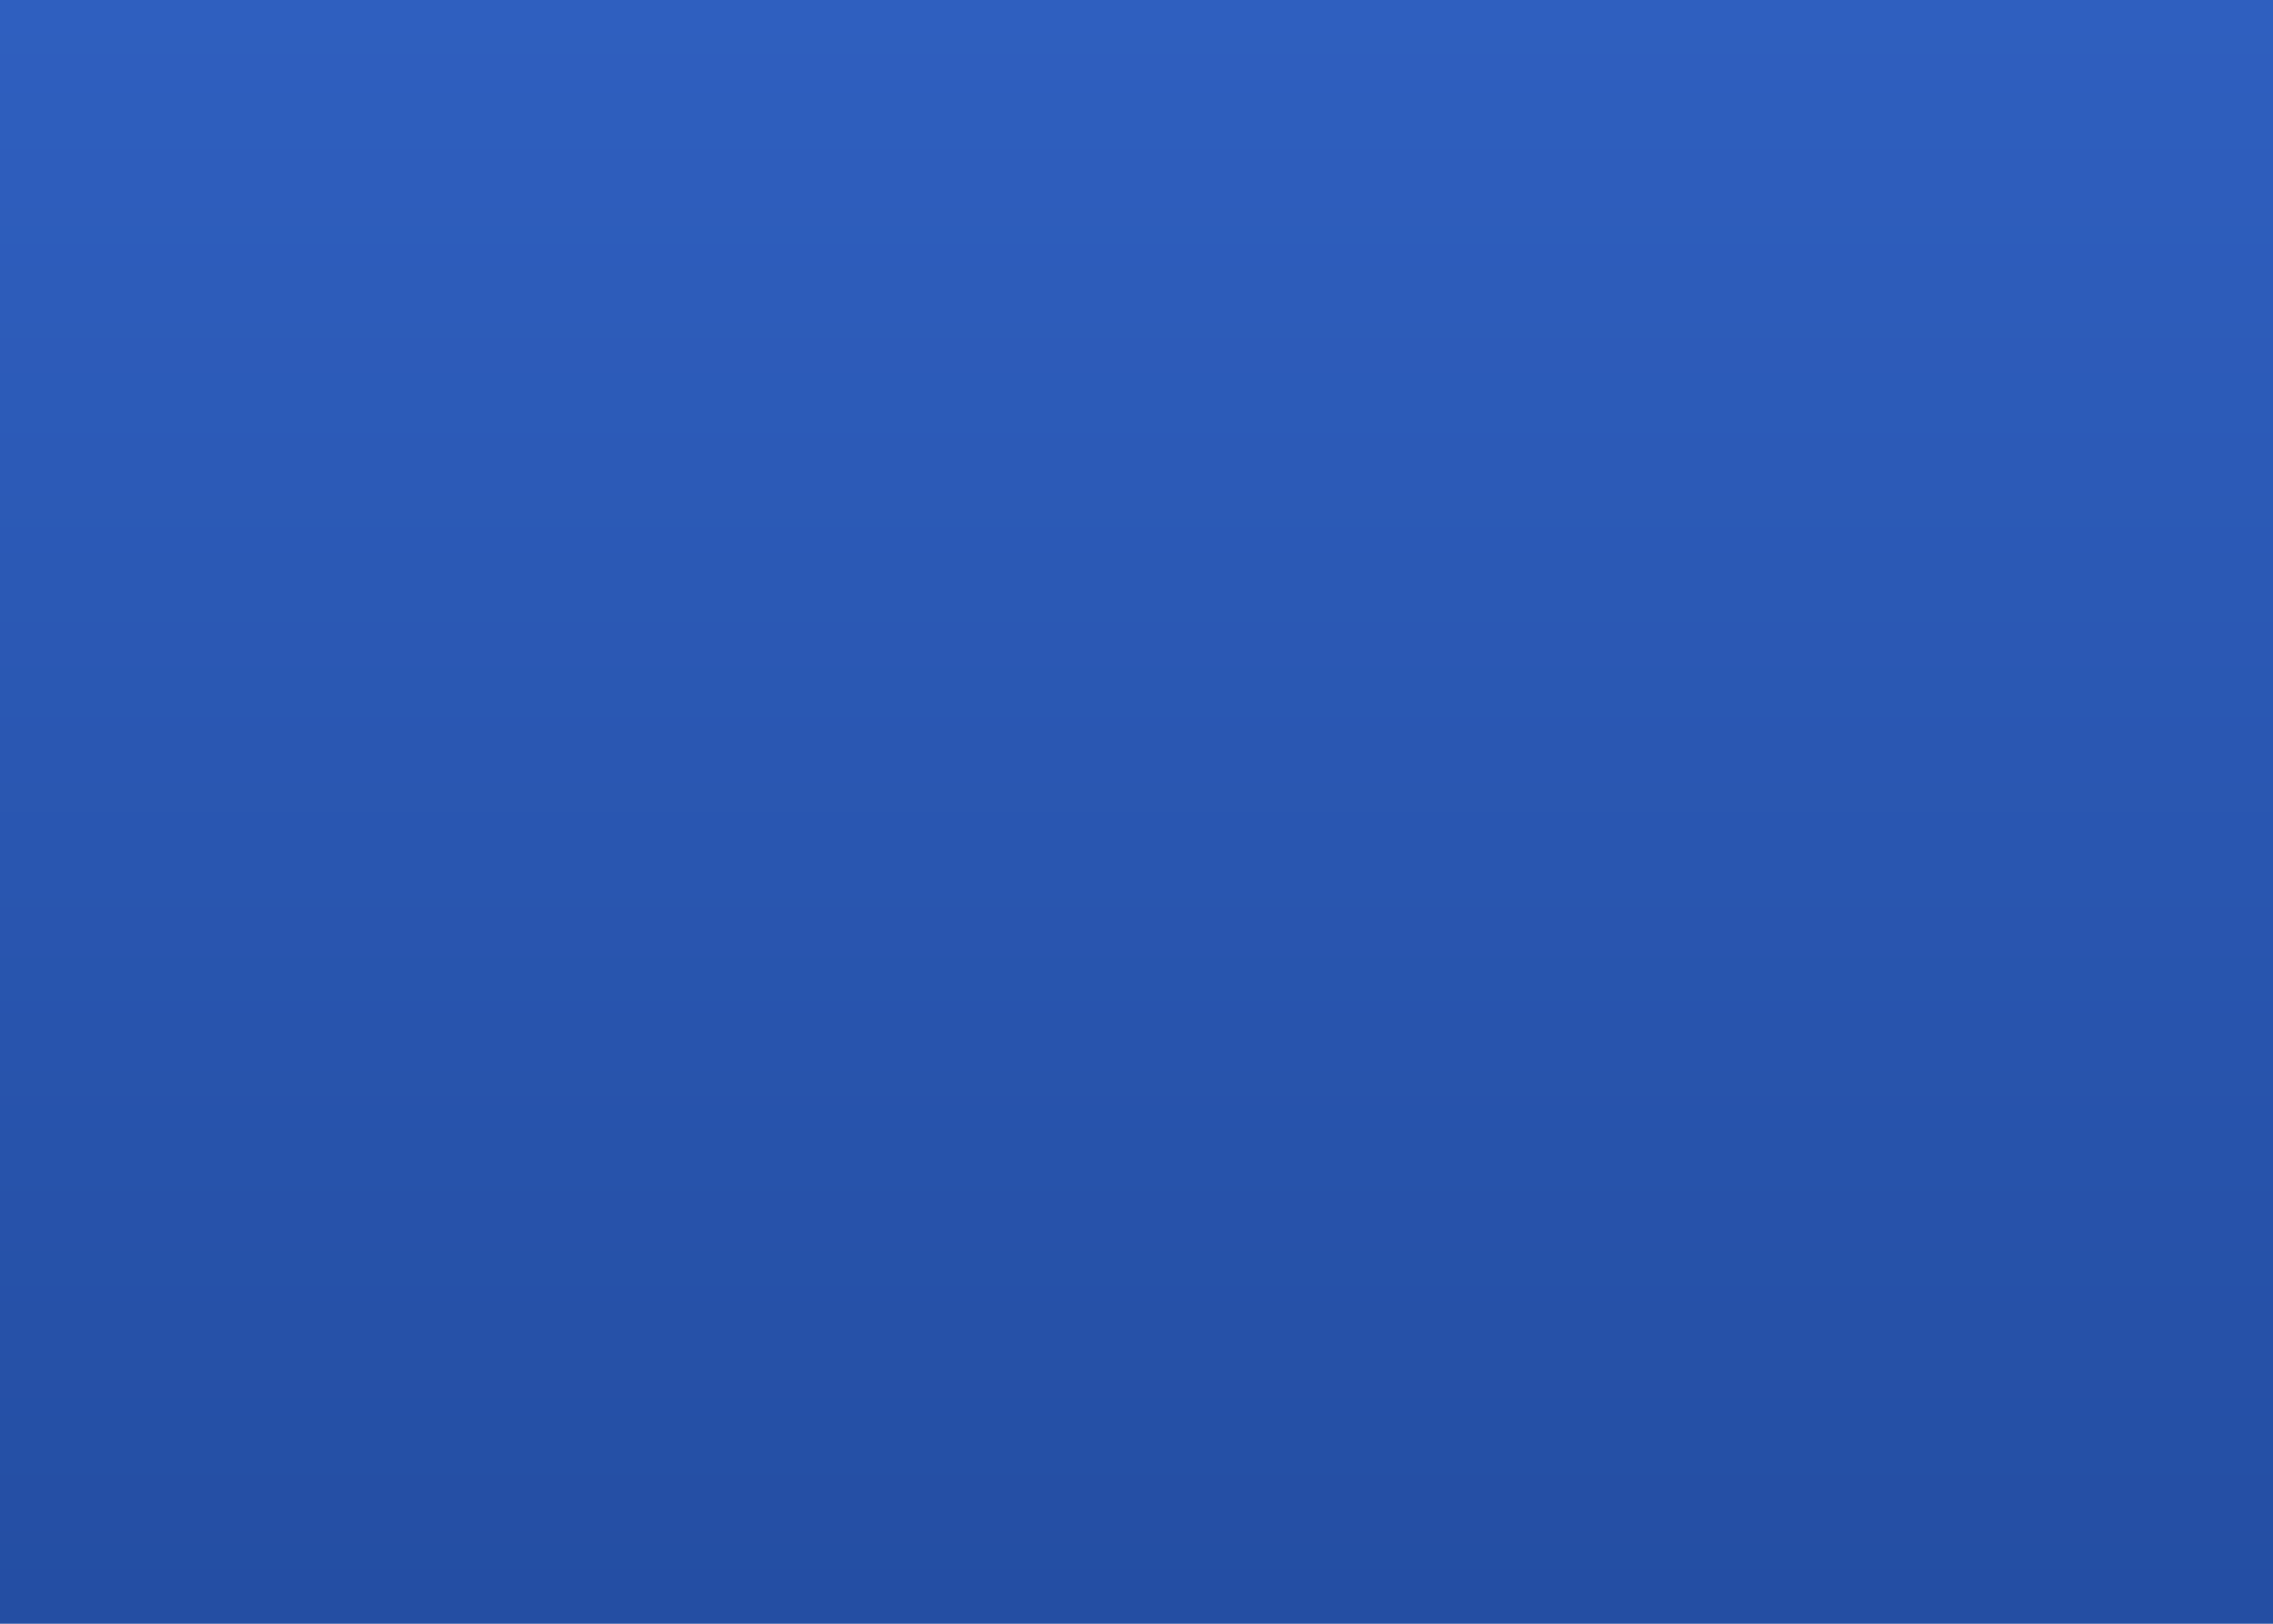
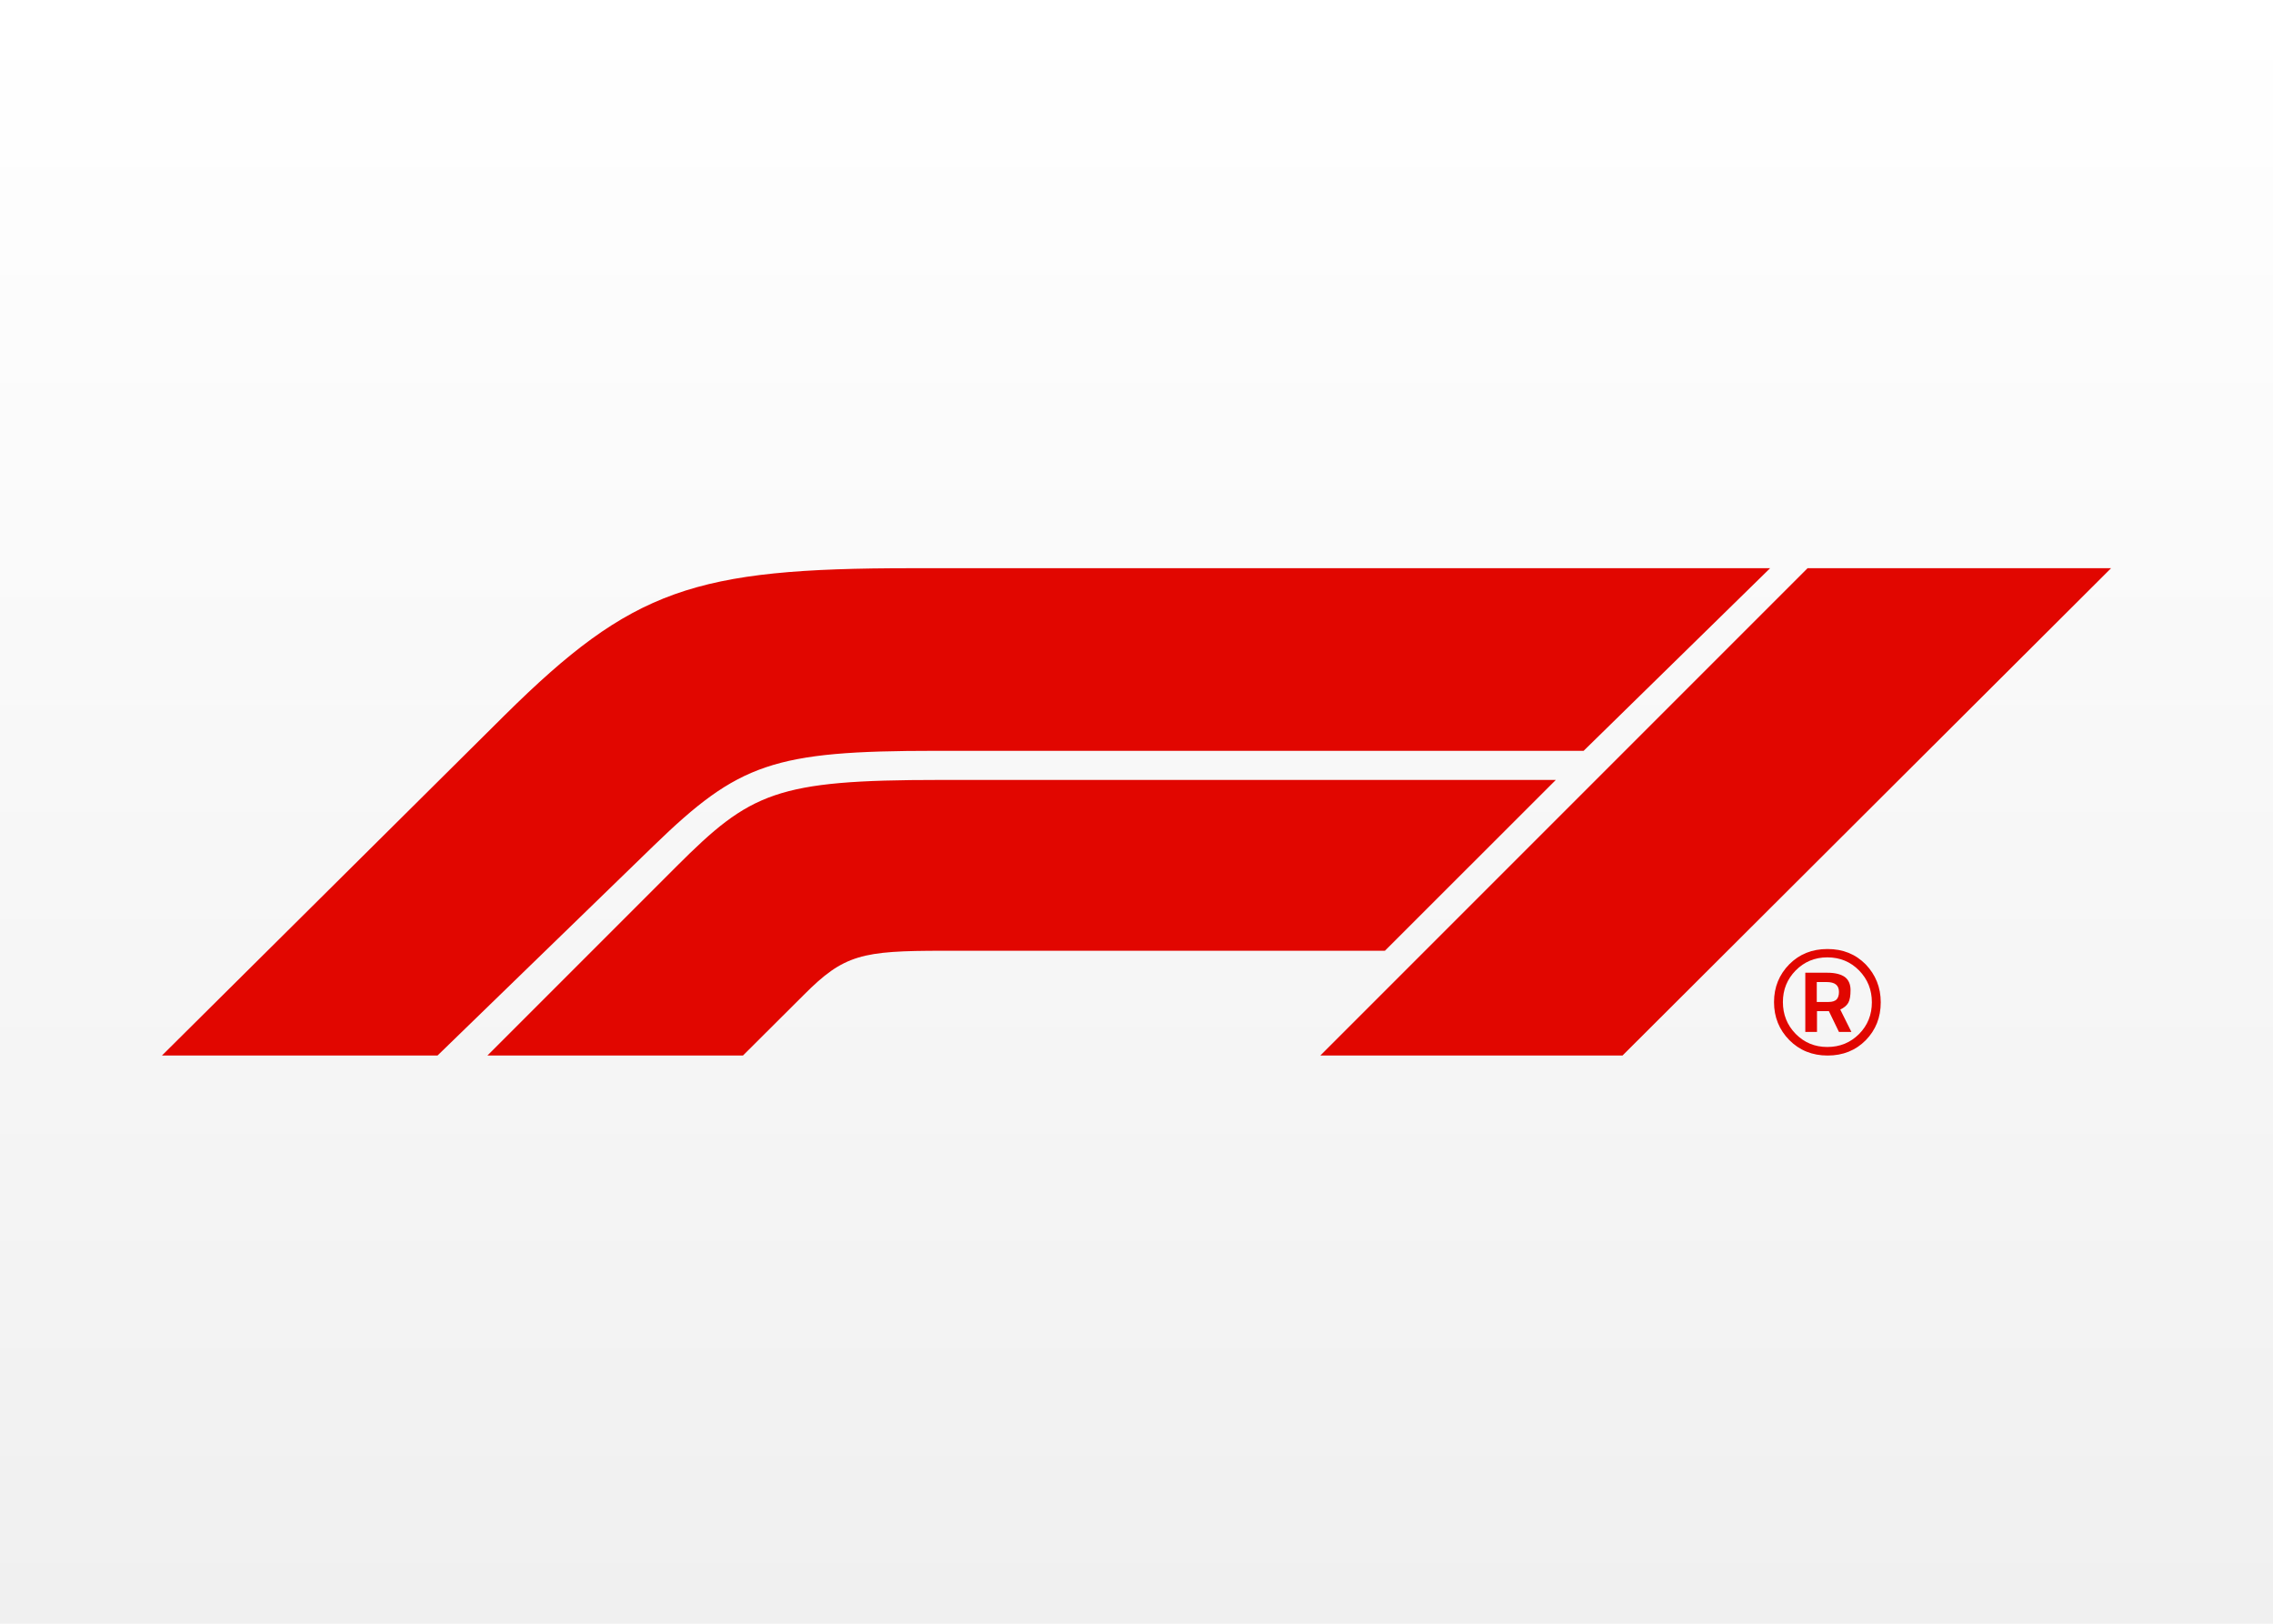
<svg xmlns="http://www.w3.org/2000/svg" width="21px" height="15px" viewBox="0 0 21 15" version="1.1">
  <defs>
    <linearGradient x1="50%" y1="0%" x2="50%" y2="100%" id="linearGradient-1">
-       <stop stop-color="#FFFFFF" offset="0%" />
-       <stop stop-color="#F0F0F0" offset="100%" />
-     </linearGradient>
-     <linearGradient x1="50%" y1="0%" x2="50%" y2="100%" id="linearGradient-2">
-       <stop stop-color="#2F5FBF" offset="0%" />
-       <stop stop-color="#244EA3" offset="100%" />
-     </linearGradient>
-     <linearGradient x1="50%" y1="0%" x2="50%" y2="100%" id="linearGradient-3">
-       <stop stop-color="#E9C072" offset="0%" />
-       <stop stop-color="#CFA557" offset="100%" />
+       <stop stop-color="#FFFFFF" offset="0" />
+       <stop stop-color="#F0F0F0" offset="1" />
    </linearGradient>
  </defs>
  <g id="Symbols" stroke="none" stroke-width="1" fill="none" fill-rule="evenodd">
    <g id="XX">
      <rect id="FlagBackground" fill="url(#linearGradient-1)" x="0" y="0" width="21" height="15" />
-       <rect id="Mask-Copy" fill="url(#linearGradient-2)" x="0" y="0" width="21" height="15" />
    </g>
  </g>
+   <path d="M 6.039 7.813 L 4.042 9.751 L 1.496 9.751 L 4.664 6.606 C 5.842 5.441 6.411 5.249 8.419 5.249 L 16.354 5.249 L 14.631 6.936 L 8.646 6.936 C 7.145 6.936 6.826 7.05 6.039 7.813 Z M 14.374 7.205 L 8.682 7.205 C 7.171 7.205 6.935 7.319 6.249 8.005 L 4.503 9.751 L 6.864 9.751 L 7.427 9.19 C 7.798 8.817 7.963 8.783 8.712 8.783 L 12.795 8.783 L 14.374 7.205 Z M 14.99 9.751 L 19.504 5.249 L 16.7 5.249 L 12.198 9.751 L 14.99 9.751 Z" fill="#E10600" style="transform-box: fill-box; transform-origin: 50% 50%;" />
+   <path d="M 16.885 9.751 C 16.744 9.751 16.625 9.703 16.531 9.608 C 16.438 9.513 16.39 9.397 16.39 9.257 C 16.39 9.119 16.438 9.003 16.531 8.908 C 16.625 8.814 16.741 8.767 16.884 8.767 C 17.027 8.767 17.143 8.814 17.237 8.909 C 17.328 9.004 17.376 9.121 17.376 9.259 C 17.376 9.398 17.33 9.515 17.237 9.61 C 17.145 9.703 17.028 9.751 16.885 9.751 Z M 16.882 8.844 C 16.767 8.844 16.669 8.885 16.59 8.965 C 16.511 9.046 16.472 9.142 16.472 9.257 C 16.472 9.372 16.511 9.47 16.59 9.551 C 16.669 9.631 16.766 9.672 16.882 9.672 C 17 9.672 17.097 9.631 17.176 9.552 C 17.255 9.472 17.294 9.374 17.294 9.259 C 17.294 9.144 17.255 9.046 17.176 8.965 C 17.097 8.885 17 8.844 16.882 8.844 Z M 16.787 9.339 L 16.787 9.533 L 16.679 9.533 L 16.679 8.986 L 16.884 8.986 C 16.954 8.986 17.009 9 17.045 9.026 C 17.079 9.052 17.097 9.093 17.097 9.146 C 17.097 9.198 17.091 9.237 17.076 9.264 C 17.061 9.29 17.036 9.31 17.002 9.326 L 17.105 9.533 L 16.99 9.533 L 16.897 9.341 L 16.787 9.341 L 16.787 9.339 Z M 16.785 9.072 L 16.785 9.256 L 16.895 9.256 C 16.93 9.256 16.953 9.247 16.967 9.234 C 16.982 9.219 16.99 9.195 16.99 9.164 C 16.99 9.101 16.953 9.072 16.874 9.072 L 16.785 9.072 Z" fill="#E10600" style="transform-box: fill-box; transform-origin: 50% 50%;" />
</svg>
